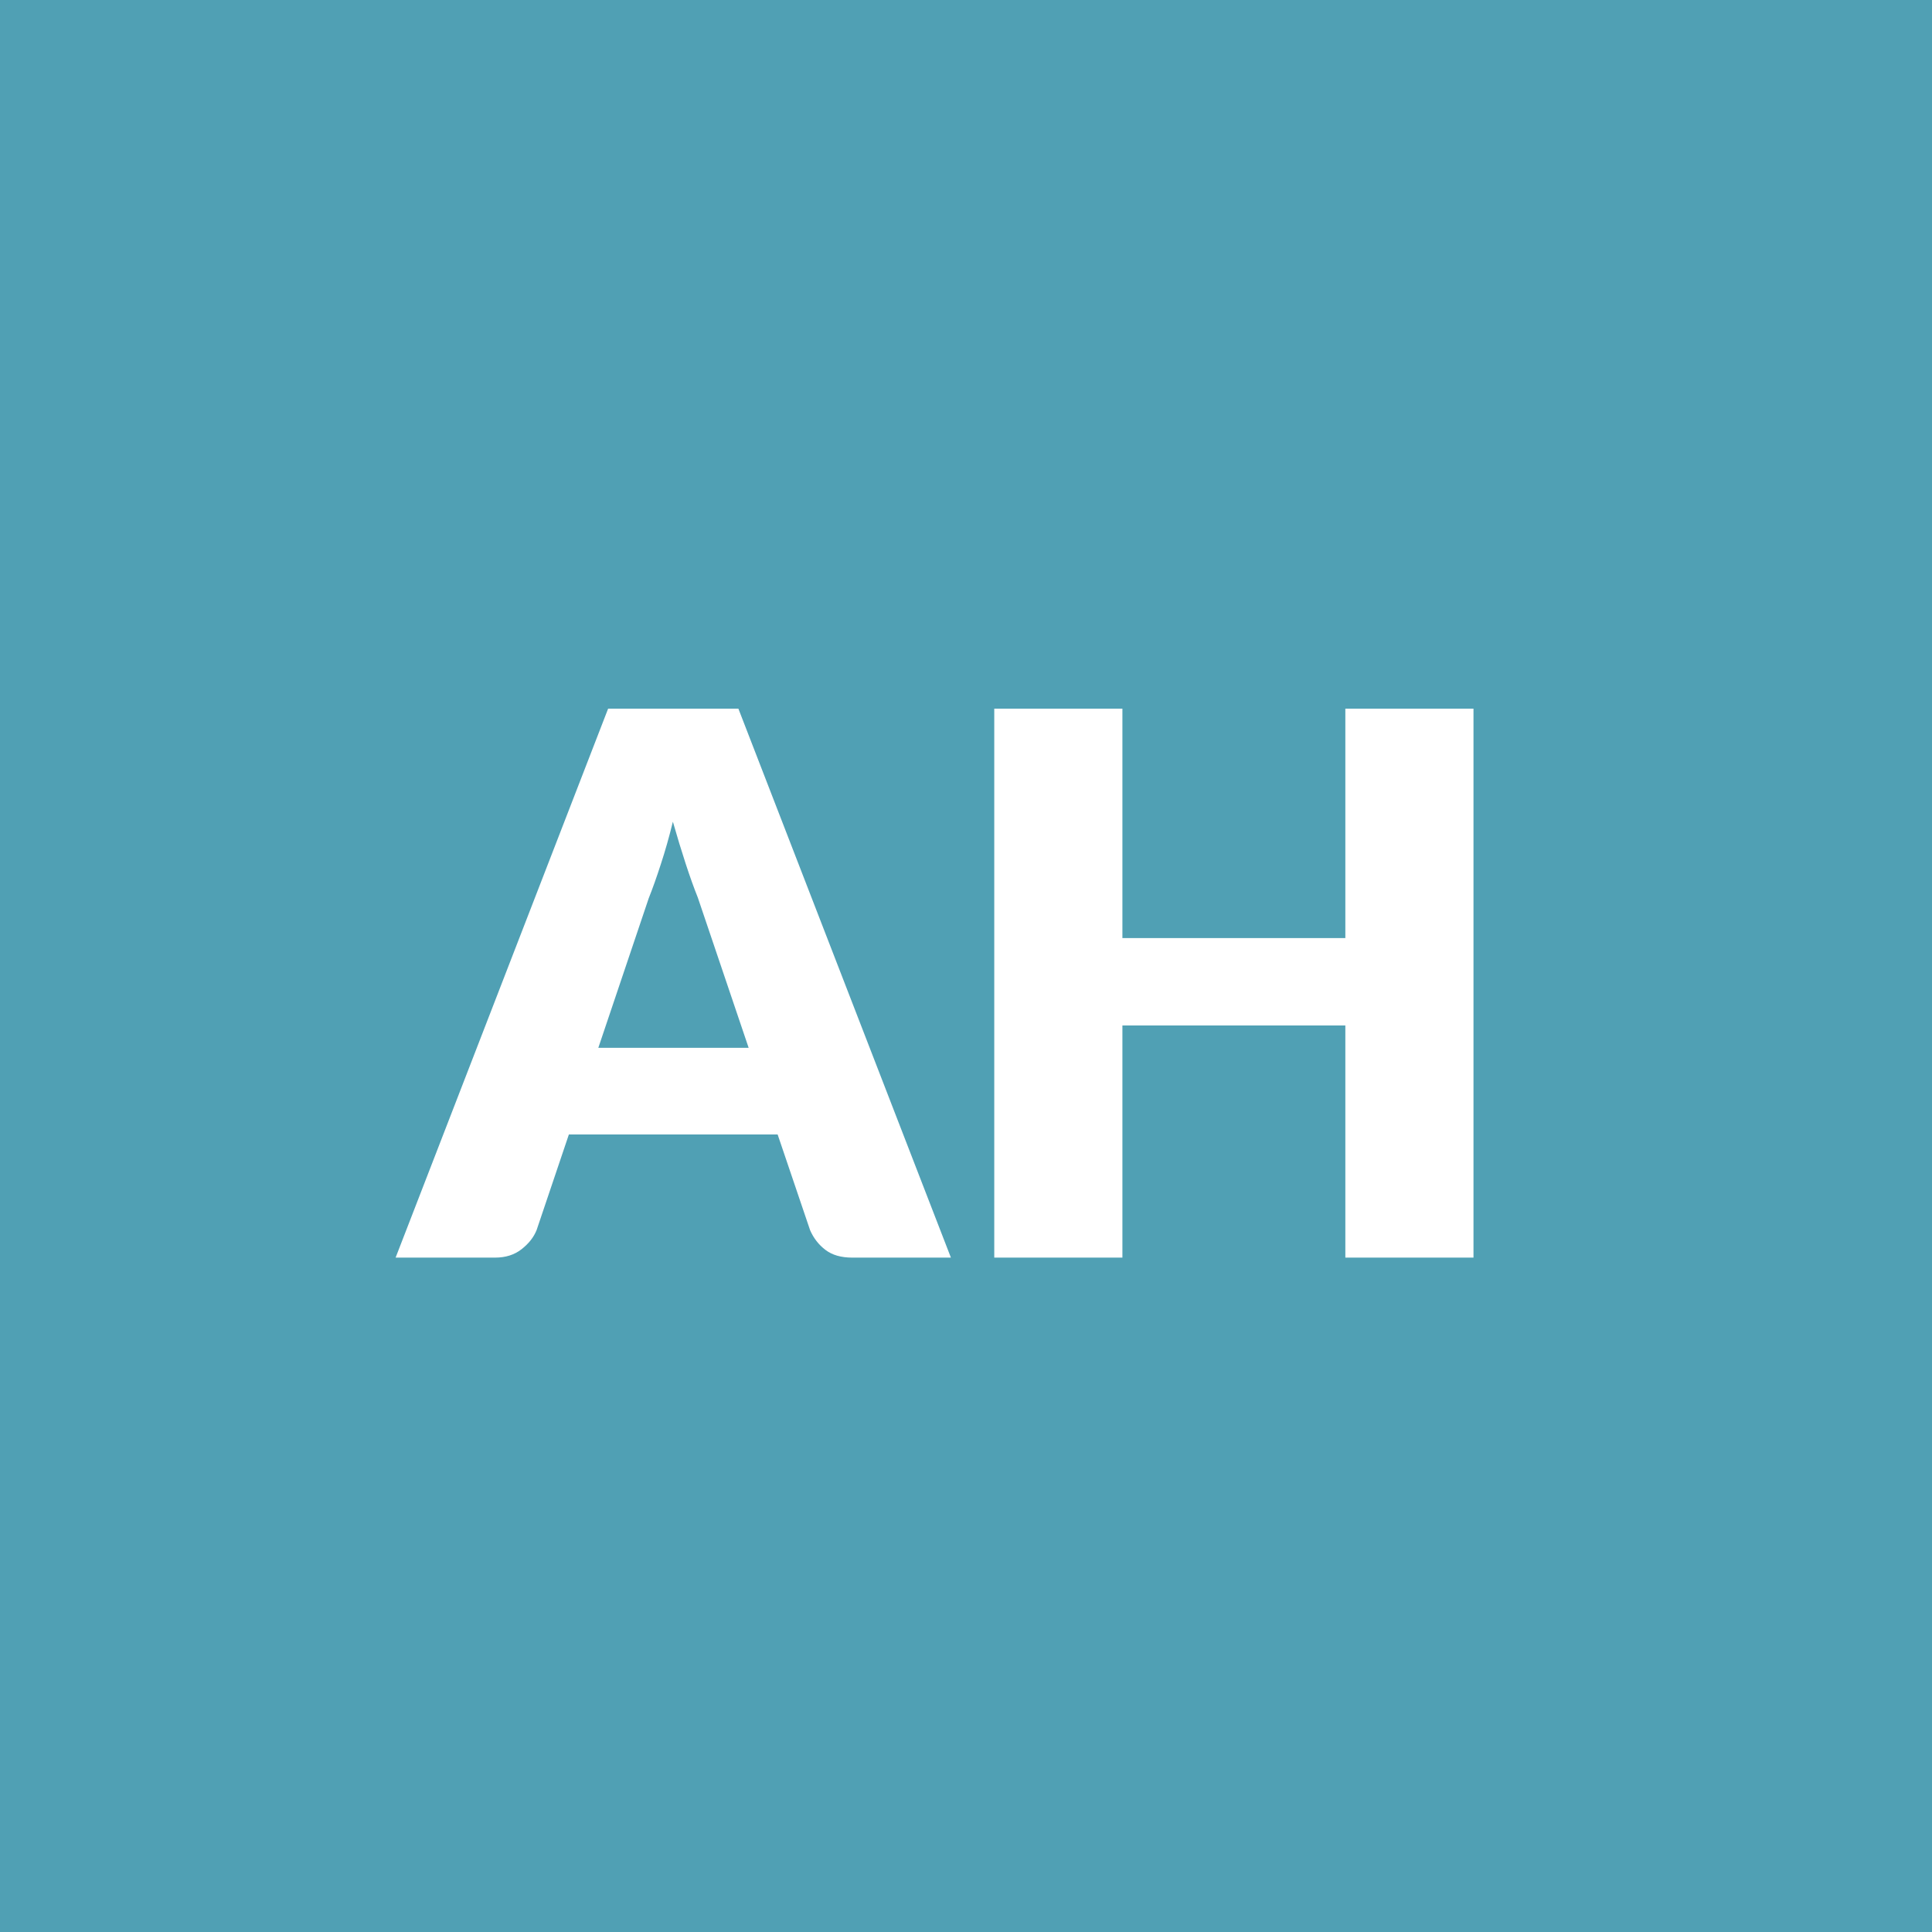
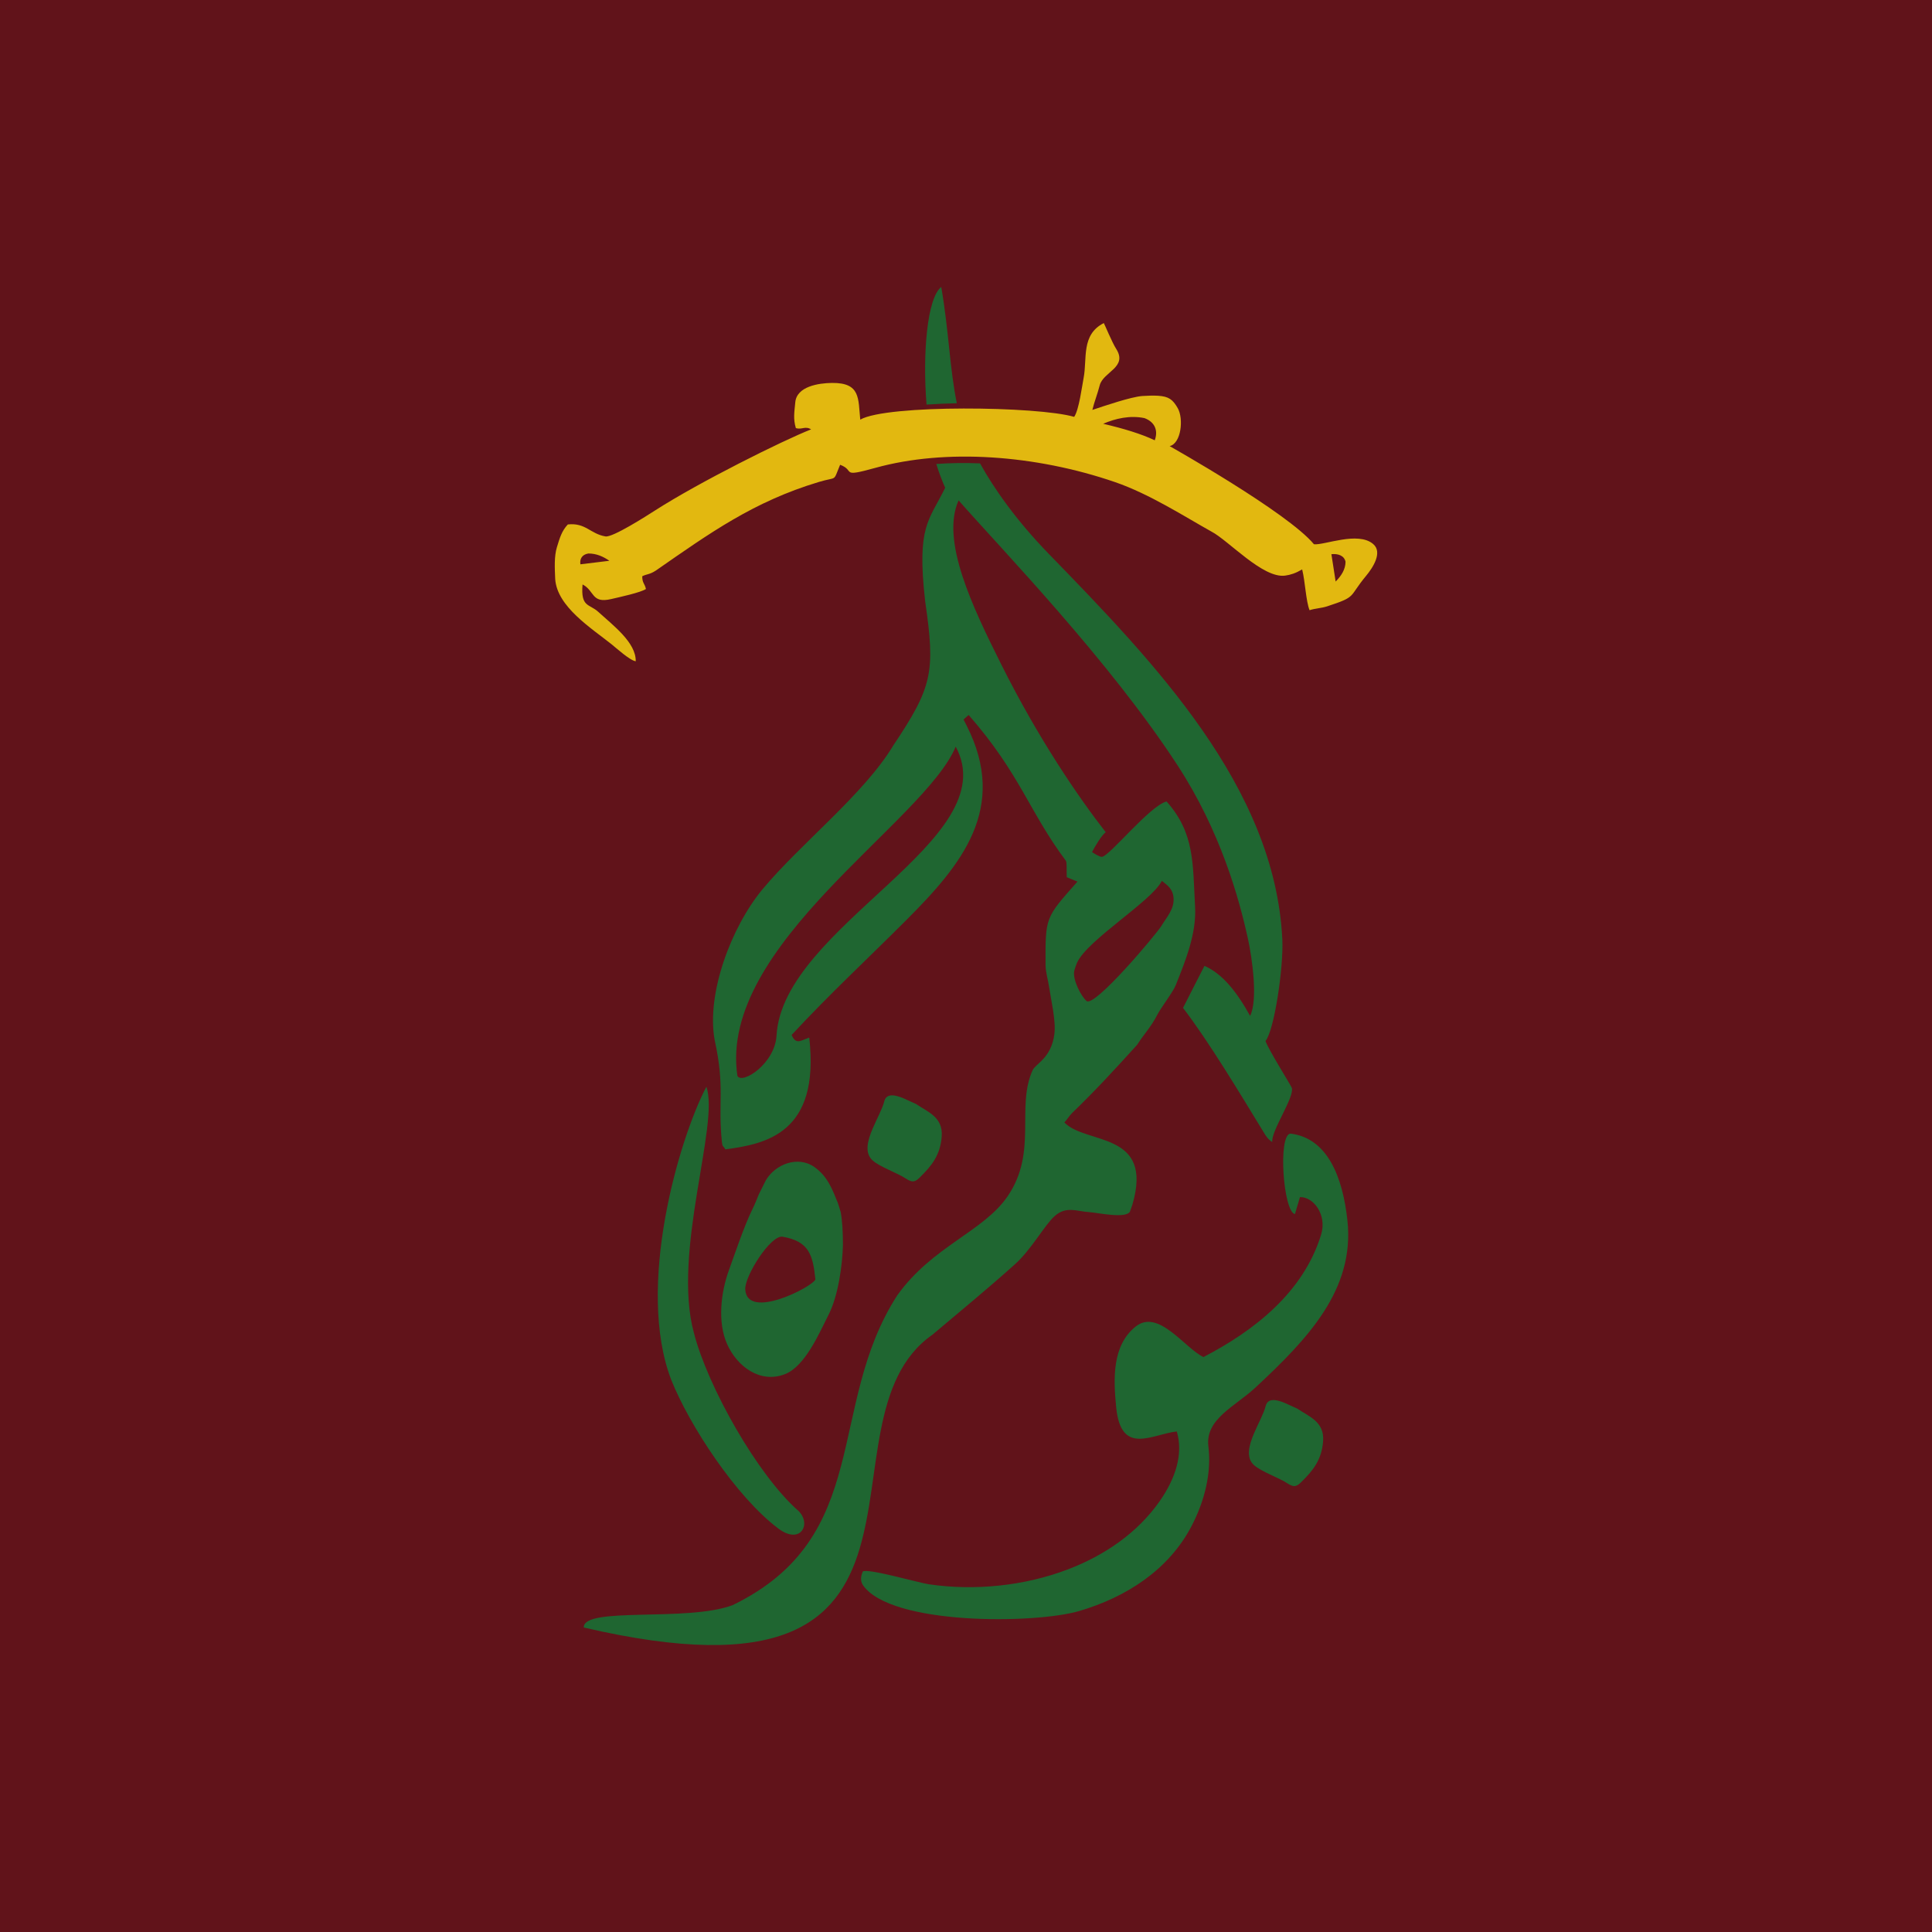
- <svg xmlns="http://www.w3.org/2000/svg" viewBox="0 0 200 200">
-   <rect width="200" height="200" fill="#50a0b4" />
-   <text x="100" y="100" fill="#ffffff" font-family="Lato, Arial, sans-serif" font-weight="900" font-size="78" text-anchor="middle" dominant-baseline="central">AH</text>
+ <svg xmlns="http://www.w3.org/2000/svg" viewBox="0 0 2000 2000">
+   <rect width="2000" height="2000" fill="#61131a" />
+   <g transform="translate(1000 1000) scale(.82) translate(-1000 -1000)">
+     <path fill="#1f6631" fill-rule="evenodd" d="M1378.297 1555.527c-2.328 9.41-9.383 21.98-14.707 34.516-6.488 15.285-10.418 30.531-.106 39.984 8.895 8.153 31.938 16.141 42.121 22.985 9.122 6.129 12.493 3.625 18.57-2.418 13.61-13.535 24.895-26.922 26.65-50.719 1.823-24.719-17.919-31.012-32.407-40.996l-15.488-7.047c-9.547-4.062-21.868-7.488-24.633 3.695m-589.57 132.586c-52.047-45.441-114.965-157.558-132.184-224.761-27.816-101.649 32.527-263.805 15.703-310.926-34.988 66.71-89.148 252.965-44.441 369.816 22.89 57.645 82.078 147.867 135.117 187.813 28.168 21.218 42.293-5.434 25.805-21.942m511.05-194.437c-23.765-11.34-56.925-61.508-85.644-38.465-29.883 23.98-28.051 65.91-24.567 101.633 6.047 61.992 44.871 34.316 76.532 30.758 8.472 28.394-1.547 59.425-21.7 88.187-27.73 39.578-69.148 68.227-116.136 86.094-55.14 20.969-117.965 27.094-175.364 18.617-12.804-1.89-78.308-20.848-83.265-15.934-2.29 5.383-3.453 11.73.367 17.207 35.336 50.665 216.977 48.977 272.938 32.52 60.261-17.727 113.148-52.531 141.632-106.895 17.008-32.46 25.504-68.093 21.438-100.992-4.238-34.332 33.554-50.312 58.828-73.695 66.742-61.977 126.164-124.262 116.68-211.563-5.965-54.953-25.23-103.93-71.82-109.558-16.208.922-9.18 98.937 5.566 101.594l6.347-21.434c16.891-.52 34.434 22.133 26.684 47.426-22.309 72.816-84.438 121.262-148.516 154.5m-489.898-98c-3.184-30.637-7.817-48.078-41.332-53.903-15.098-2.628-48.266 49.797-47.219 66.672 2.434 39.332 85.152-3.52 88.55-12.77m-.858-141.616c-20.95-15.176-50.079-3.942-61.95 16.941l-8.578 17.203c-1.773 4.29-5.652 14.149-7.972 18.438-11.165 23.086-21.11 53.394-29.832 77.39-10.258 28.215-14.532 65.852-2.278 93.305 12.48 27.98 41.606 50.324 73.25 37.836 25.496-10.063 43.223-52.09 54.89-75 11.891-23.352 17.395-61.285 18.09-87.91-.058-16.91-.773-30.918-2.913-42l-3.438-10.98c-7.082-17.356-12.762-33.274-29.27-45.223m438.266-361.532c-13.445 26.207-93.894 74.285-107.16 103.422-.676 1.492-3.055 8.203-3.52 10.5-2.136 10.496 8.422 31.563 15.618 37.727 9.965 8.535 88.32-84.637 94.476-94.84 6.672-11.063 16.051-20.79 15.363-34.574-.624-12.524-8.574-17.192-14.777-22.235M986.988 723.055c-39.324 94.968-300.27 250.914-275.566 415.773 6.418 10.914 47.371-15.726 49.367-50.894 7.832-138.7 290.2-246.735 226.2-364.88m1.433-433.491c-8.992-43.325-10.106-91.813-19.68-146.829-17.797 14.098-23.71 84.059-18.562 148.516 12.703-.8 25.59-1.45 38.242-1.687m-80.254 432.093C871.137 783.238 790.816 845.773 743.238 903c-39.734 47.79-71.125 132.059-60.57 190.246 13.328 61.117 3.965 77.102 9.144 128.637.7 6.906 1.508 4.558 4.454 9.59 50.613-6.743 119.746-19.95 105.843-141.098-10.832 3.723-16.695 9.566-22.242-3.355 49.711-53.434 94.547-94.68 145.172-145.391 69.11-69.18 128.633-140.781 75.813-245.035l-3.946-7.785 6.434-5.704c65.238 74.598 76.066 121.63 122.777 184.07 1.492 2.794.672 13.075 1.086 20.723l13.512 5.559c-40.762 46.02-40.55 44.379-40.285 105.738.242 9.371 3.054 17.64 4.484 27.41 2.2 15.094 8.758 42.34 6.695 59.02-3.804 30.762-23.722 37.617-27.496 45.926-21.265 46.785 6.59 103.012-31.386 158.894-30.641 45.082-95.141 63.145-139.606 125.477-90.121 139.96-29.816 304.469-207.625 390.898-57.27 21.692-189.215 1.375-188.008 28.297 500.16 116.469 281.848-258.957 440.14-369.652 35.321-29.805 68.622-57.074 103.54-88.36 21.012-18.457 37.973-50.078 50.848-61.46 14.656-12.957 27.933-5.86 43.03-4.985 11.907.856 46.61 8.703 51.954-.644.066-.114 3.02-8.602 3.098-8.875 27.175-93.18-59.008-75.27-85.93-103.676 2.824-2.848 6.266-8.281 9.441-11.527 30.157-29.06 53.72-54.833 82.485-86.508 9.144-14.317 17.32-22.04 25.582-38.16 4.472-8.727 20.46-29.532 23.21-37.352 12.188-30.48 26.216-64.941 24.317-98.68-3.02-53.789-.148-92.855-36.012-132.957-21.382 5.543-71.988 69.086-81.586 69.914-2.921.25-10.289-4.562-12.488-5.988 3.184-6.394 12.258-21.644 17.281-25.09-34.554-44.289-84.789-117.785-131.515-211.094-37.149-74.171-76.95-157.382-54.235-207.816 54.707 62.242 189.399 201.106 276.196 334.11 54.707 83.831 78.093 168.96 89.172 219.714 5.238 24.008 12.77 77.055 2.632 96.903-16.191-29.313-34.437-52.961-57.59-63.125l-12.867 25.144-14.21 27.91c33.011 43.223 71.503 107.367 104.136 160.832 3.305 4.84 5.52 6.516 8.485 8.567-1.493-14.149 27.757-55.86 24.804-68.172-.601-2.512-29.293-47.922-33.332-59.402 11.059-13.192 23.004-93.036 21.258-128.504-9.488-192.625-162.078-349.793-294.96-486.606-40.294-41.484-68.88-81.894-86.63-114.101-18.547-.774-37.054-.575-55.265.726 2.687 9.121 7.894 22.742 11.234 30.024-20.43 42.03-36.121 47.449-25.23 143.562 12.957 89.11 9.308 107.656-40.313 181.867m-11.356 449.207c-2.328 9.414-9.382 21.98-14.707 34.52-6.488 15.285-10.418 30.531-.105 39.984 8.895 8.153 31.938 16.137 42.121 22.985 9.121 6.128 12.492 3.625 18.57-2.422 13.61-13.532 24.895-26.922 26.649-50.715 1.824-24.719-17.918-31.016-32.406-40.996l-15.489-7.051c-9.547-4.059-21.867-7.484-24.633 3.695" />
+     <path fill="#e2b810" fill-rule="evenodd" d="M1148.523 257.371c-2.14 11.078-5.843 40.453-11.957 49.39-45.668-13.456-236.57-15.808-270.058 3.481-2.735-26.539.61-46.707-35.719-46.32-16.816.18-44.488 4.332-46.316 24.469-1.13 12.484-2.82 20.582.746 32.582 7.633 2.304 11.699-3.09 19.226 1.558-36.453 14.336-141.843 66.965-196.8 102.258-11.274 7.238-53.782 34.422-62.79 32.902-19.175-3.234-25.027-17.582-47.53-15.113-7.735 8.383-10.016 16.469-13.774 28.695-3.563 11.606-2.754 26.668-2.153 40.27 2.364 34.89 45.528 61.828 71.34 82.457 5.457 4.367 23.188 20.48 30.317 21.258.484-23.516-28.438-45.145-47.5-62.516-11.164-10.168-22.114-5.36-19.625-34.426 15.511 8.028 10.875 24.332 36.101 18.454 11.133-2.594 37.211-8.215 43.922-12.704-1.629-7.27-4.695-7.308-4.676-16.105 6.149-3.047 9.145-1.895 17.48-7.387 67.606-46.957 123.016-86.863 205.427-111.62 24.343-7.313 17.464.663 26.89-21.716 19.832 7.356-.812 16.446 44.703 3.844 88.422-24.488 201.774-16.46 302.114 17.945 43.968 15.078 87.984 43.61 122.027 62.575 21.543 11.257 64.96 59.449 93.008 55.546 6.879-.953 13.047-2.945 21.46-7.793 3.9 15.75 4.704 39.965 9.36 51.485 6.406-2.25 14.941-2.516 22.063-4.852 38.433-12.605 26.476-11.133 49.336-38.617 8.285-9.965 21.289-29.586 8.832-40.137-19.266-16.316-61.48 1.72-74.696.348-32.918-39.977-182.199-123.887-182.199-123.898 14.574-3.32 17.906-34.582 10.207-47.977-6.309-10.973-11.371-14.73-24.957-15.613-5.437-.356-14.125-.07-19.633.316-14.25 1-48.32 12.617-63.18 17.578 2.32-9.816 6.5-20.117 9.282-31.031 4.394-17.27 35.906-22.59 20.664-46.262-4.945-7.683-14.742-31.367-15.485-32.343-28.89 14.578-20.828 45.062-25.457 69.02M513.215 492.89c-1.05-6.489 1.832-12.325 9.992-13.649 10.309-.058 19.012 3.942 26.574 9.188Zm948.078-12.778c8.57-.925 16.219 1.852 17.848 9.567-.07 9.726-5.473 17.898-12.489 24.976Zm-223.027-143.781c4.218-11.219 1.18-22.684-12.926-27.996-18.402-3.824-36.754.496-52.156 7.137 25.836 6.039 48.257 12.82 65.082 20.859" />
+   </g>
</svg>
